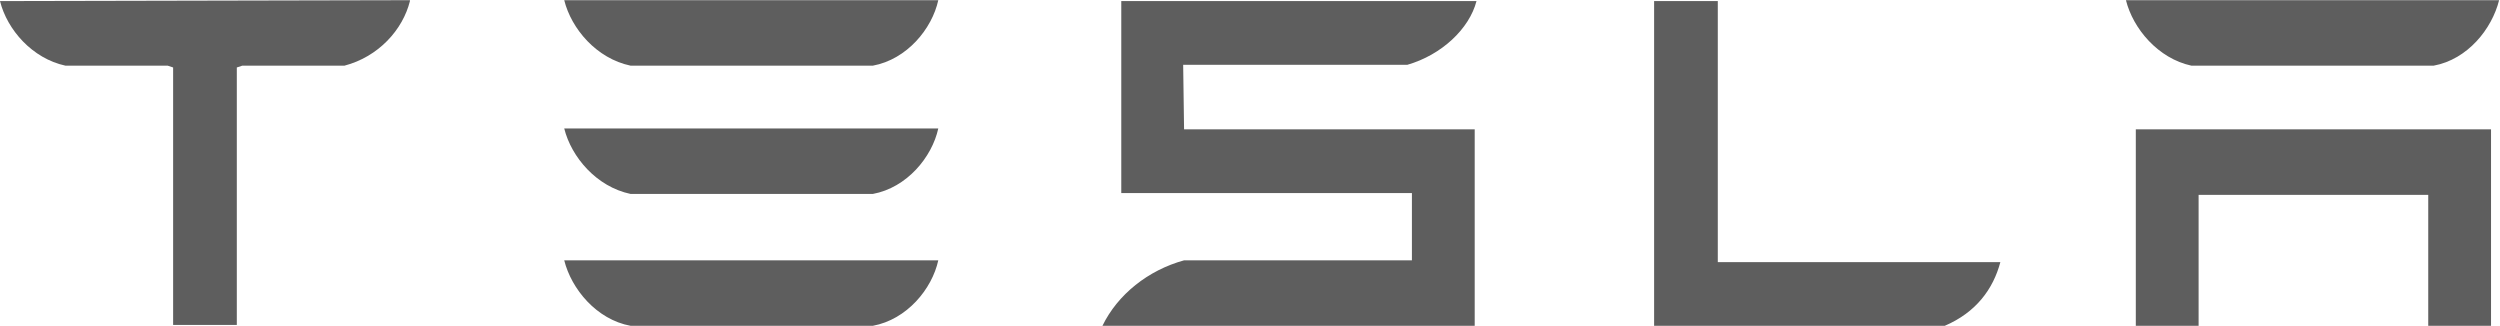
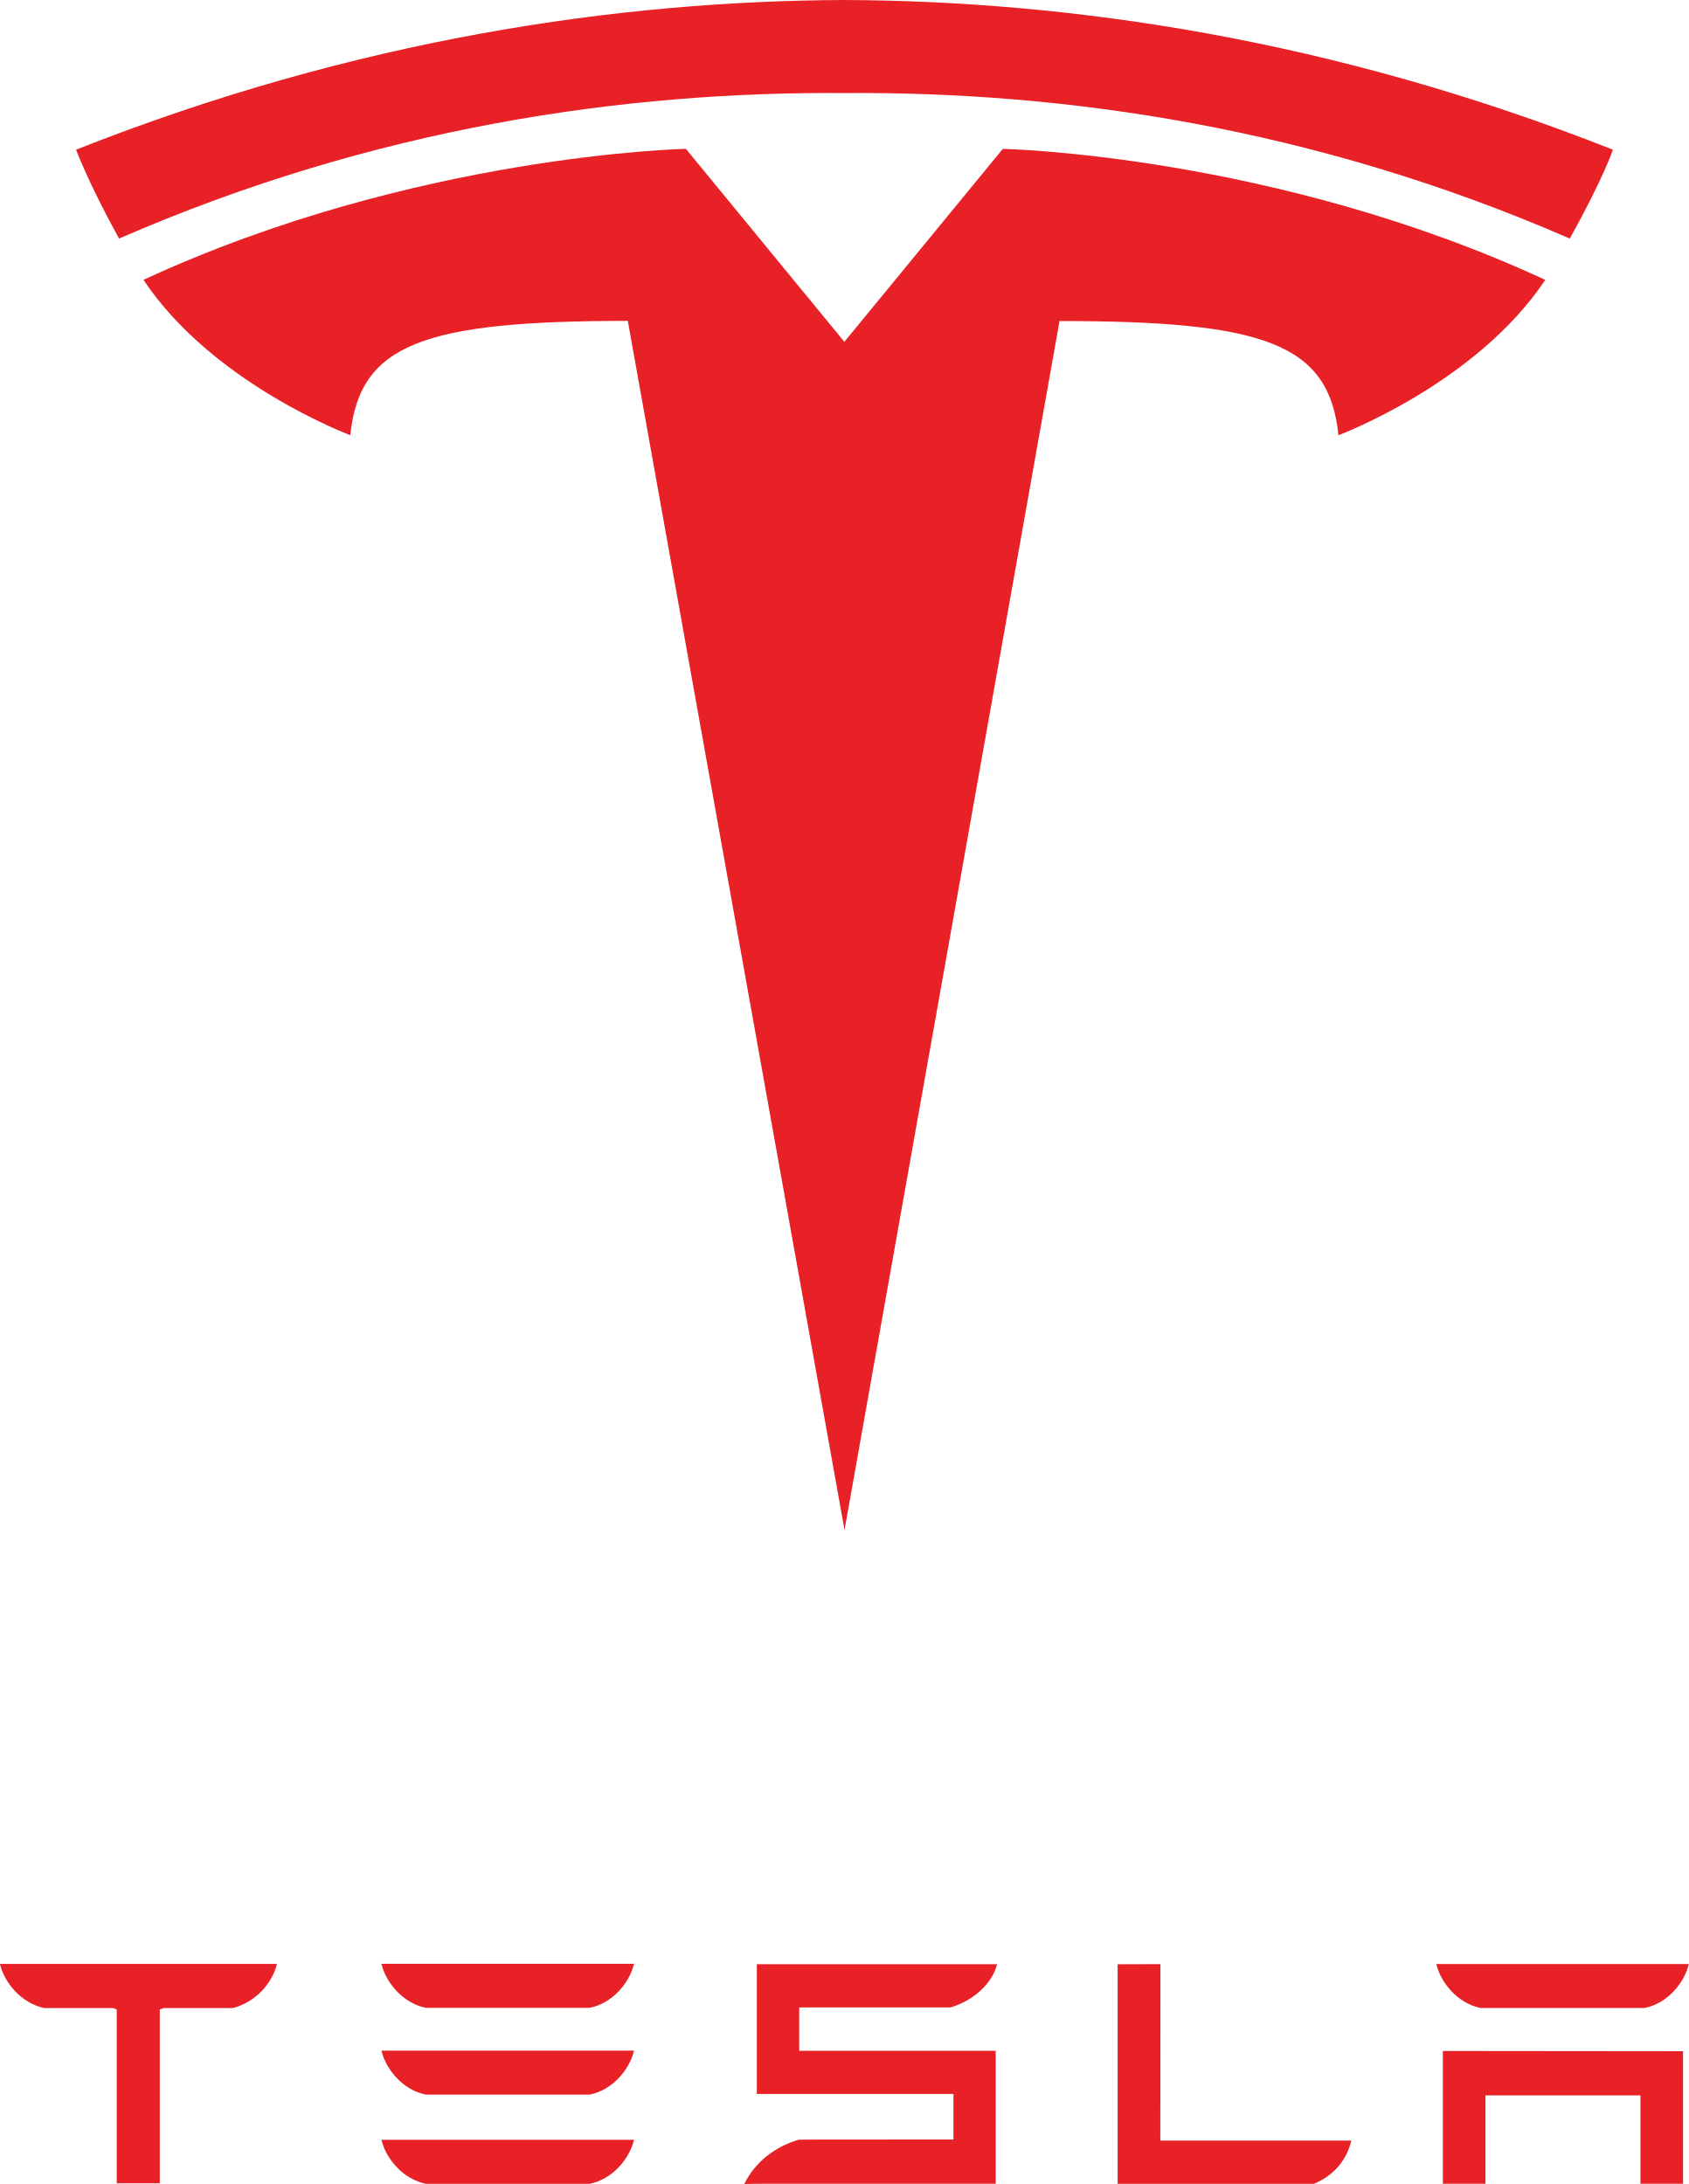
- <svg xmlns="http://www.w3.org/2000/svg" id="Layer_1" viewBox="0 0 278.7 36.3" width="2500" height="326">
-   <style>.st0{fill:#5e5e5e}</style>
-   <g id="TESLA">
-     <path class="st0" d="M238.1 14.4v21.9h7V21.7h25.6v14.6h7V14.4h-39.6M244.3 7.3h27c3.8-.7 6.5-4.1 7.3-7.3H237c.8 3.2 3.6 6.5 7.3 7.3M216.8 36.3c3.5-1.5 5.4-4.1 6.2-7.1h-31.5V.1h-7.1v36.2h32.4M131.9 7.2h25c3.8-1.1 6.9-4 7.7-7.1H125v21.4h32.4V29H132c-4 1.1-7.4 3.8-9.1 7.3h41.5V14.4H132l-.1-7.2M70.3 7.3h27c3.8-.7 6.6-4.1 7.3-7.3H62.9c.8 3.2 3.6 6.5 7.4 7.3M70.3 21.6h27c3.8-.7 6.6-4.1 7.3-7.3H62.9c.8 3.2 3.6 6.5 7.4 7.3M70.3 36.3h27c3.8-.7 6.6-4.1 7.3-7.3H62.9c.8 3.2 3.6 6.6 7.4 7.3" />
-     <g>
-       <path class="st0" d="M0 .1c.8 3.2 3.6 6.4 7.3 7.2h11.4l.6.2v28.7h7.1V7.5l.6-.2h11.4c3.8-1 6.5-4 7.3-7.2V0L0 .1" />
-     </g>
+ <svg xmlns="http://www.w3.org/2000/svg" width="278.672" height="360.438" version="1.1" viewBox="0 0 278.672 360.438" xml:space="preserve">
+   <g fill="#e82127">
+     <path transform="translate(-28.524,-64.797)" d="m28.524 388.986c0.812 3.167 3.554 6.404 7.316 7.215h11.37l0.58 0.229v28.691h7.1v-28.691l0.645-0.229h11.38c3.804-0.98 6.487-4.048 7.285-7.215v-0.07h-45.676v0.07" />
+     <path transform="translate(-28.524,-64.797)" d="m98.795 425.202h27.011c3.758-0.747 6.551-4.058 7.334-7.263h-41.679c0.778 3.206 3.612 6.516 7.334 7.263" />
+     <path transform="translate(-28.524,-64.797)" d="m98.795 410.485h27.011c3.758-0.741 6.551-4.053 7.334-7.262h-41.679c0.778 3.21 3.612 6.521 7.334 7.262" />
+     <path transform="translate(-28.524,-64.797)" d="m98.795 396.163h27.011c3.758-0.749 6.551-4.058 7.334-7.265h-41.679c0.778 3.207 3.612 6.516 7.334 7.265" />
+     <path transform="translate(-28.524,-64.797)" d="m160.398 396.094h24.954c3.762-1.093 6.921-3.959 7.691-7.136h-39.64v21.415h32.444v7.515l-25.449 0.02c-3.988 1.112-7.37 3.79-9.057 7.327l2.062-0.038h39.415v-21.944h-32.42v-7.159" />
+     <path transform="translate(-28.524,-64.797)" d="m245.319 425.206c3.543-1.502 5.449-4.1 6.179-7.14h-31.517l0.02-29.118-7.065 0.02v36.238h32.383" />
+     <path transform="translate(-28.524,-64.797)" d="m272.845 396.192h27.02c3.753-0.746 6.544-4.058 7.331-7.262h-41.681c0.779 3.205 3.611 6.516 7.33 7.262" />
+     <path transform="translate(-28.524,-64.797)" d="m266.601 403.28v21.912h7.027v-14.589h25.575v14.589h7.022v-21.874l-39.624-0.038" />
+   </g>
+   <g fill="#e82127">
+     <path transform="translate(-33.796,-64.797)" d="m173.146 317.299 35.476-199.519c33.815 0 44.481 3.708 46.021 18.843 0 0 22.684-8.458 34.125-25.636-44.646-20.688-89.505-21.621-89.505-21.621l-26.176 31.882 0.059-4e-3 -26.176-31.883s-44.86 0.934-89.5 21.622c11.431 17.178 34.124 25.636 34.124 25.636 1.549-15.136 12.202-18.844 45.79-18.868l35.762 199.548" />
+     <path transform="translate(-33.796,-64.797)" d="m173.132 80.157c36.09-0.276 77.399 5.583 119.687 24.014 5.652-10.173 7.105-14.669 7.105-14.669-46.227-18.289-89.518-24.548-126.797-24.705-37.277 0.157-80.566 6.417-126.787 24.705 0 0 2.062 5.538 7.1 14.669 42.28-18.431 83.596-24.29 119.687-24.014h5e-3" />
  </g>
</svg>
